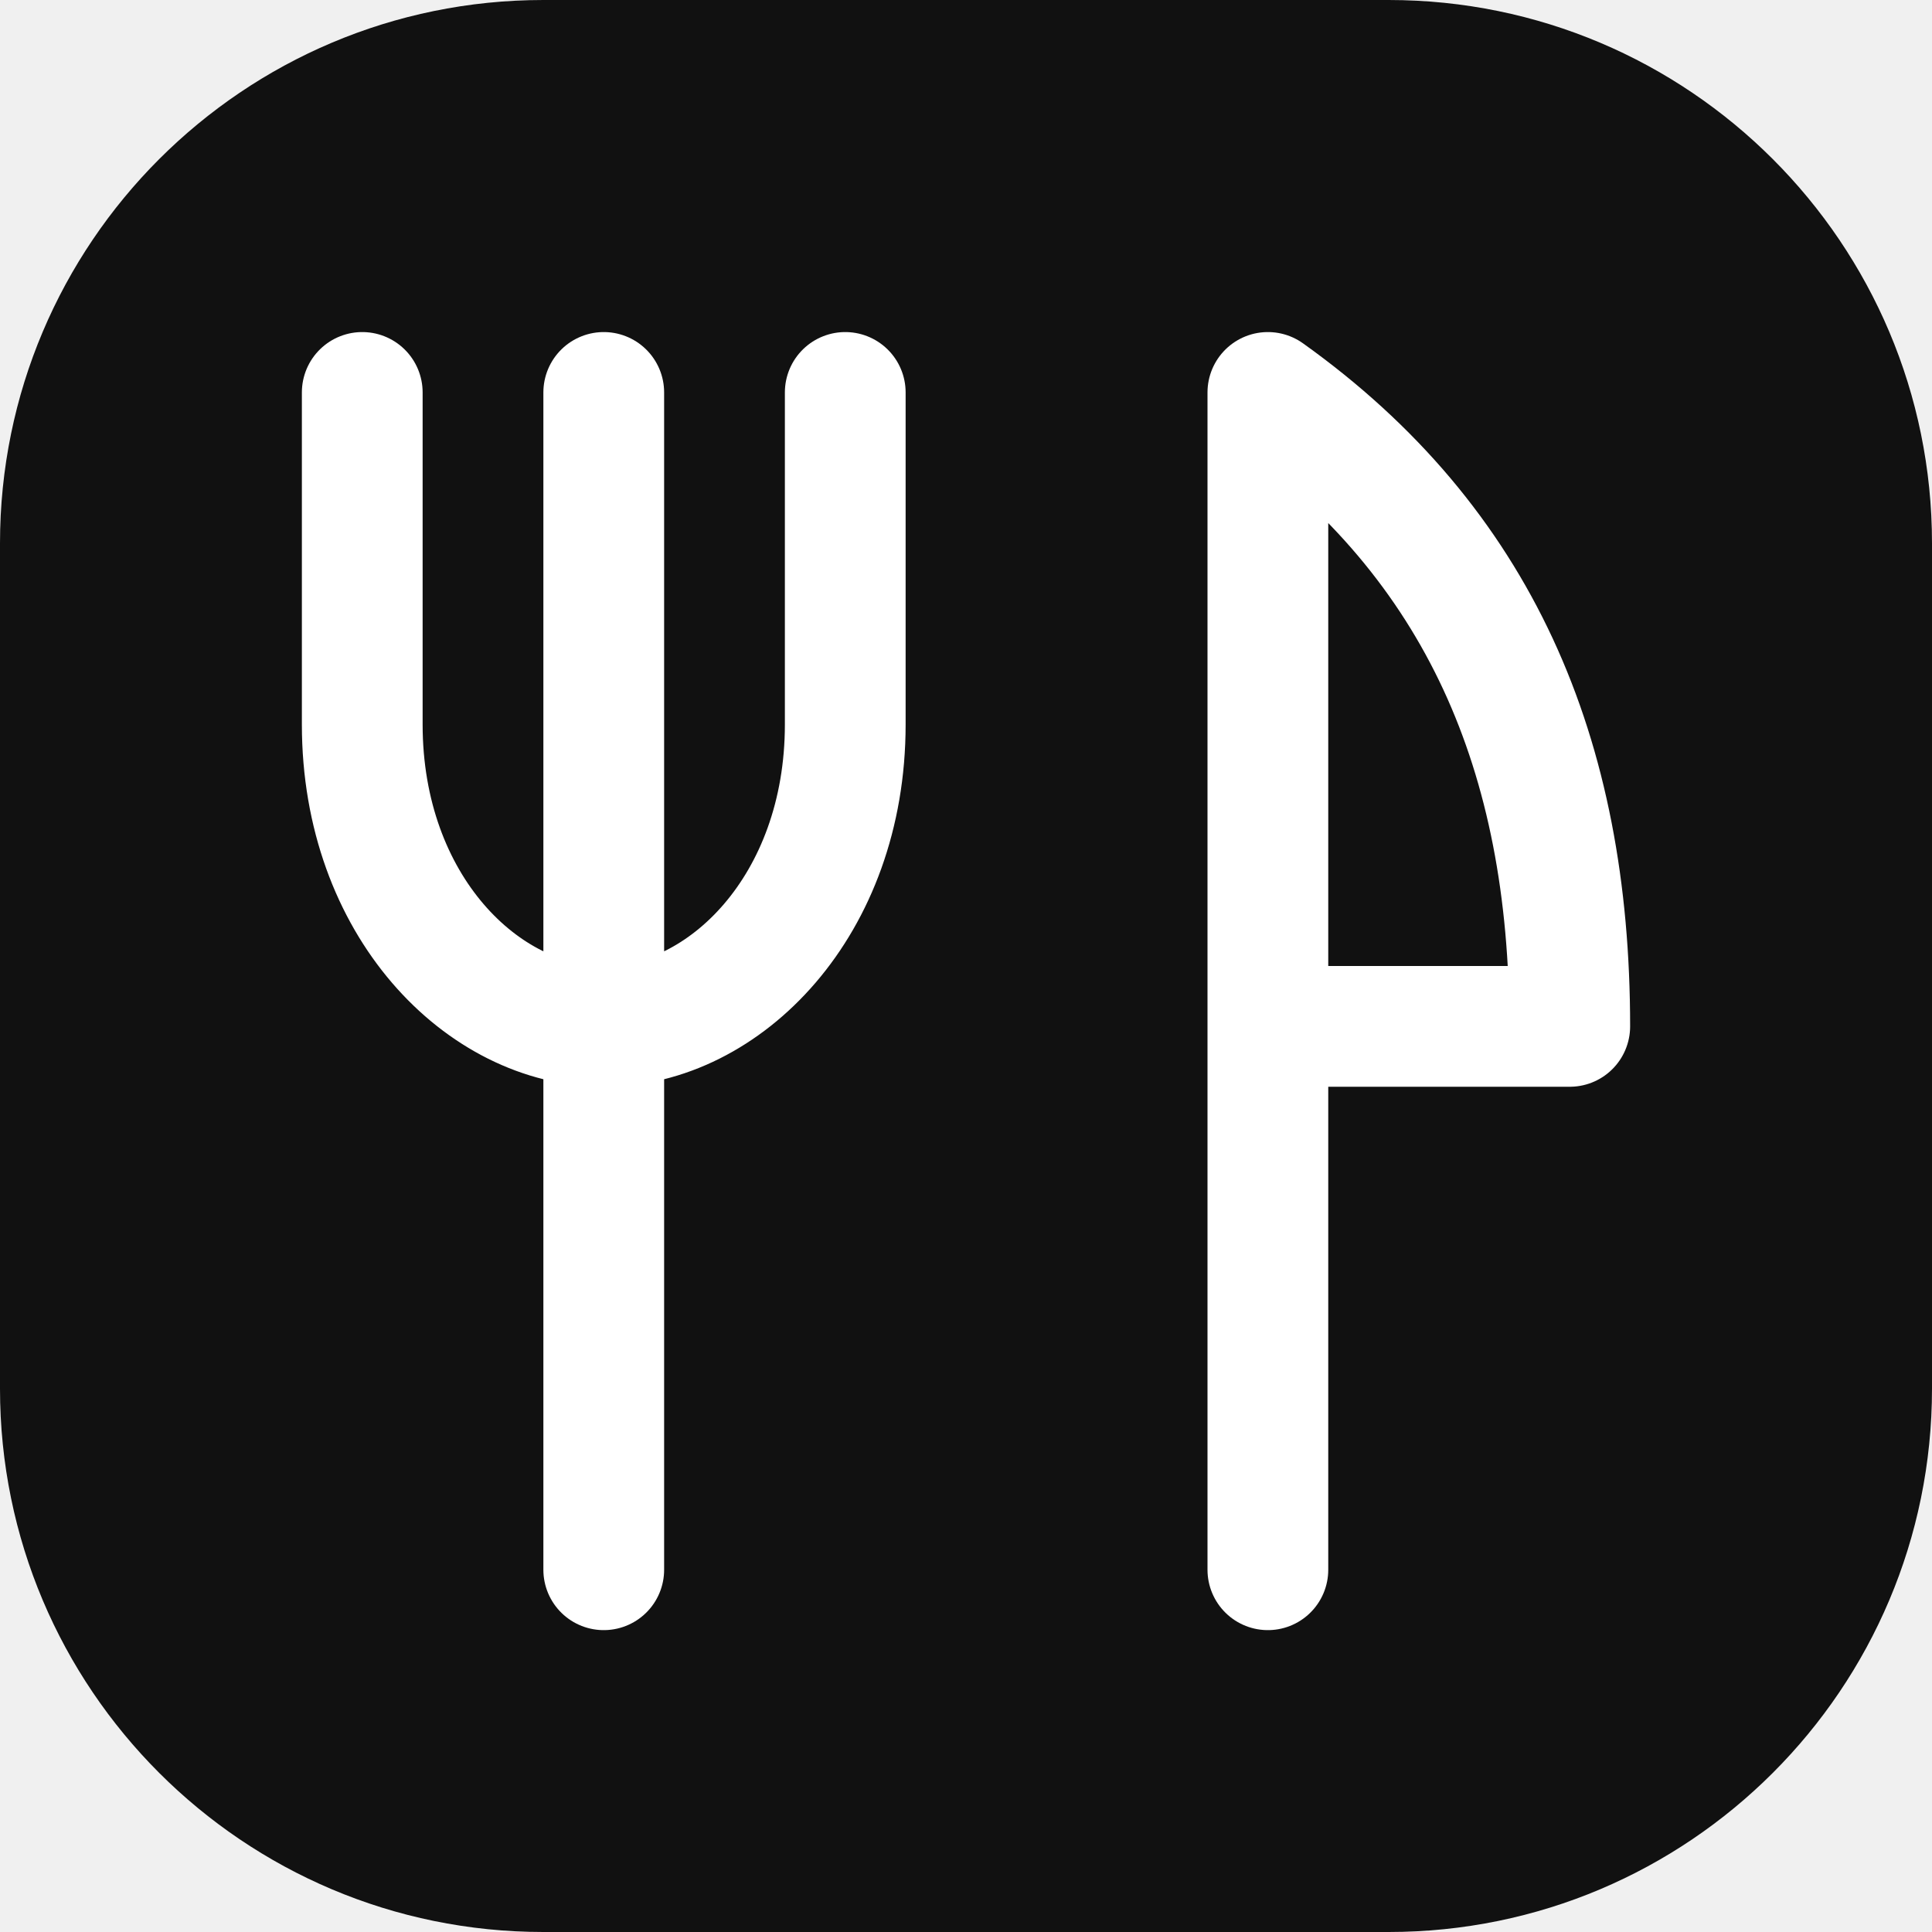
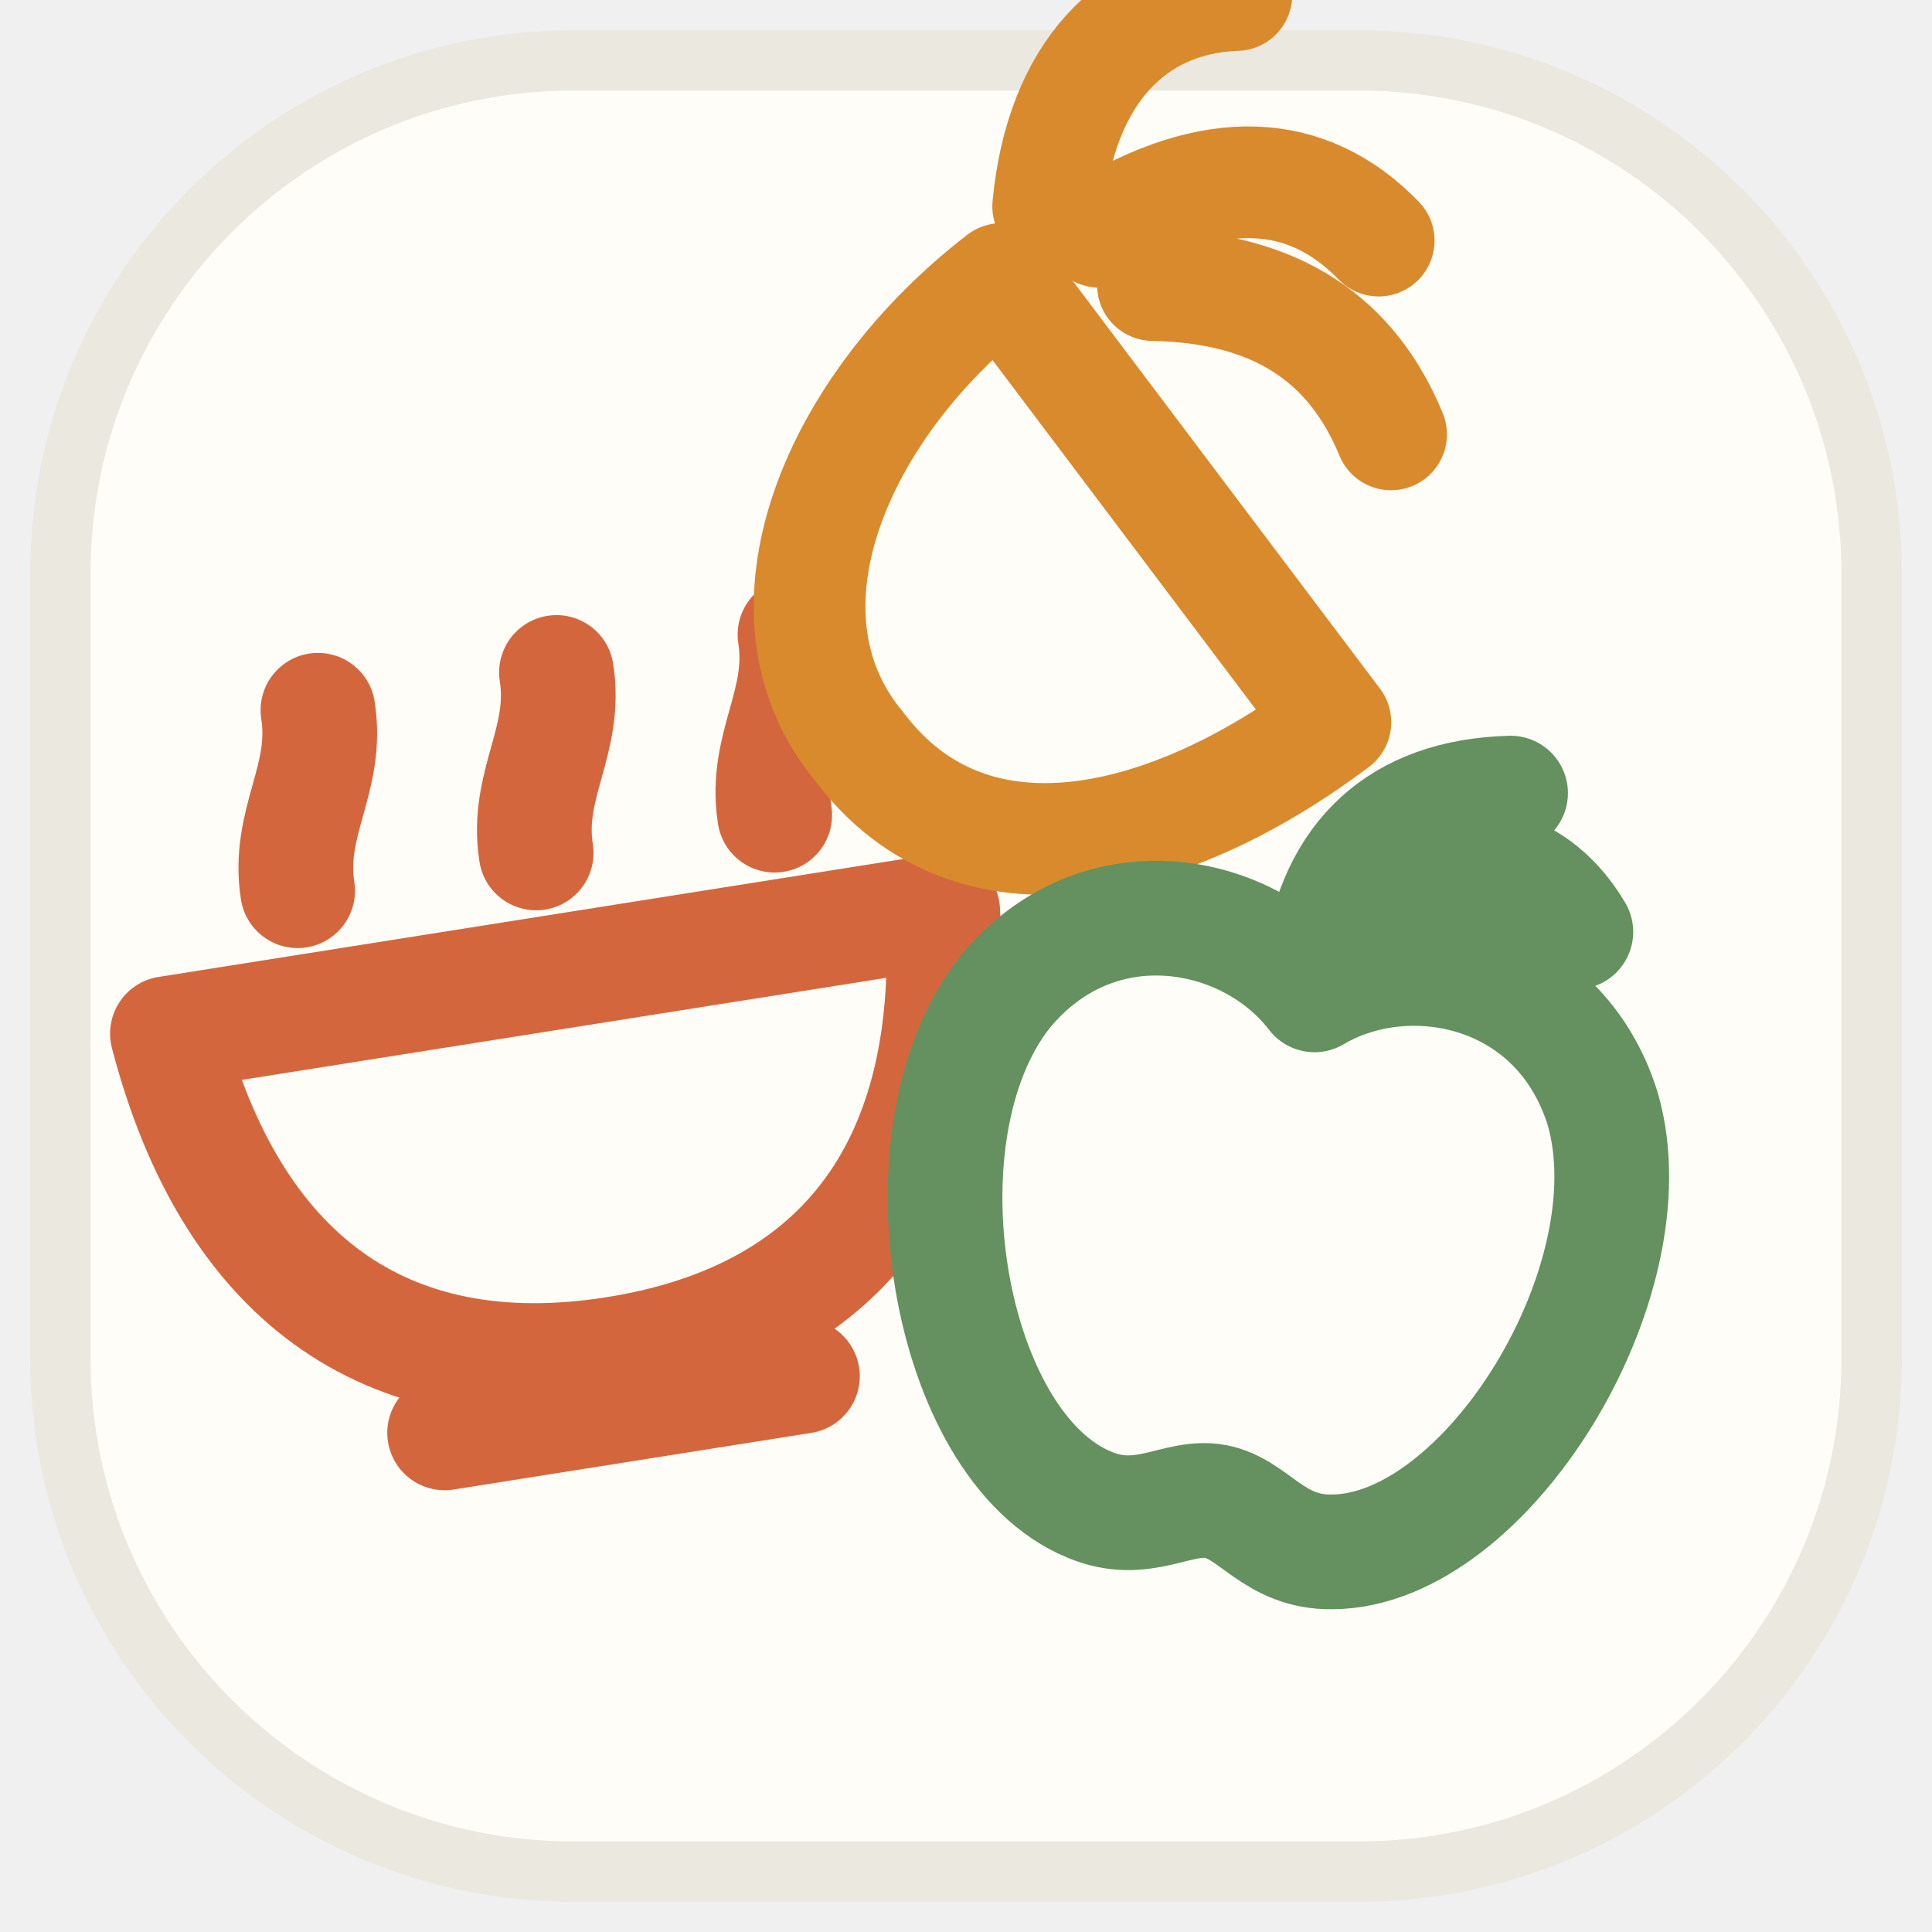
<svg xmlns="http://www.w3.org/2000/svg" viewBox="0 0 64 64">
-   <rect width="64" height="64" rx="18" fill="#111111" />
-   <path d="M20 13v20M12 13v11c0 6 4 10 8 10s8-4 8-10V13M20 33v19M42 13v39M42 13c7 5 10 12 10 21H42" fill="none" stroke="#ffffff" stroke-width="4" stroke-linecap="round" stroke-linejoin="round" />
+   <rect x="2" y="2" width="60" height="60" rx="17" fill="#fffdf8" stroke="#ebe8df" stroke-width="2" />
+   <g fill="none" stroke="#d4663d" stroke-width="3.8" stroke-linecap="round" stroke-linejoin="round" transform="translate(-2 18) rotate(-9 22 18)">
+     <path d="M8 14h26c-.8 8.2-5.2 12.8-13 12.8S8.8 22.2 8 14Z" />
+     <path d="M13 10c0-2.3 1.6-3.5 1.6-5.8M21 10c0-2.3 1.6-3.5 1.6-5.8M29 10c0-2.3 1.6-3.5 1.6-5.8M15 28.5h12" />
+   </g>
+   <g fill="none" stroke="#d88a2d" stroke-width="3.7" stroke-linecap="round" stroke-linejoin="round" transform="translate(15 -5) rotate(8 23 23)">
+     <path d="m17 15 13 13c-4.8 4.8-11.1 7.4-15.5 3C10.2 27.1 12.2 19.9 17 15Z" />
+     <path d="M18.2 12.4c-.2-4.4 1.8-7.2 5.2-7.8M20 13c3.4-2.8 6.5-3.1 9.2-1M22 14.5c4.1-.5 6.8.9 8.5 3.8" />
+   </g>
+   <g fill="none" stroke="#64915f" stroke-width="3.8" stroke-linecap="round" stroke-linejoin="round" transform="translate(25 23) rotate(11 18 18)">
+     <path d="M17 10c-2.7-2.4-7.8-2.4-10.1 1.9-2.7 5.3 1 15.1 6 16.1 1.9.4 2.8-.9 4.1-.9s2.2 1.3 4.1.9c5-1 8.7-10.8 6-16.1C24.8 7.6 19.7 7.6 17 10Z" />
+     <path d="M17 9c-.2-3.6 1.5-6 5.1-6.8M18.7 5.8c2.5-1.6 4.7-1.4 6.4.5" />
+   </g>
</svg>
